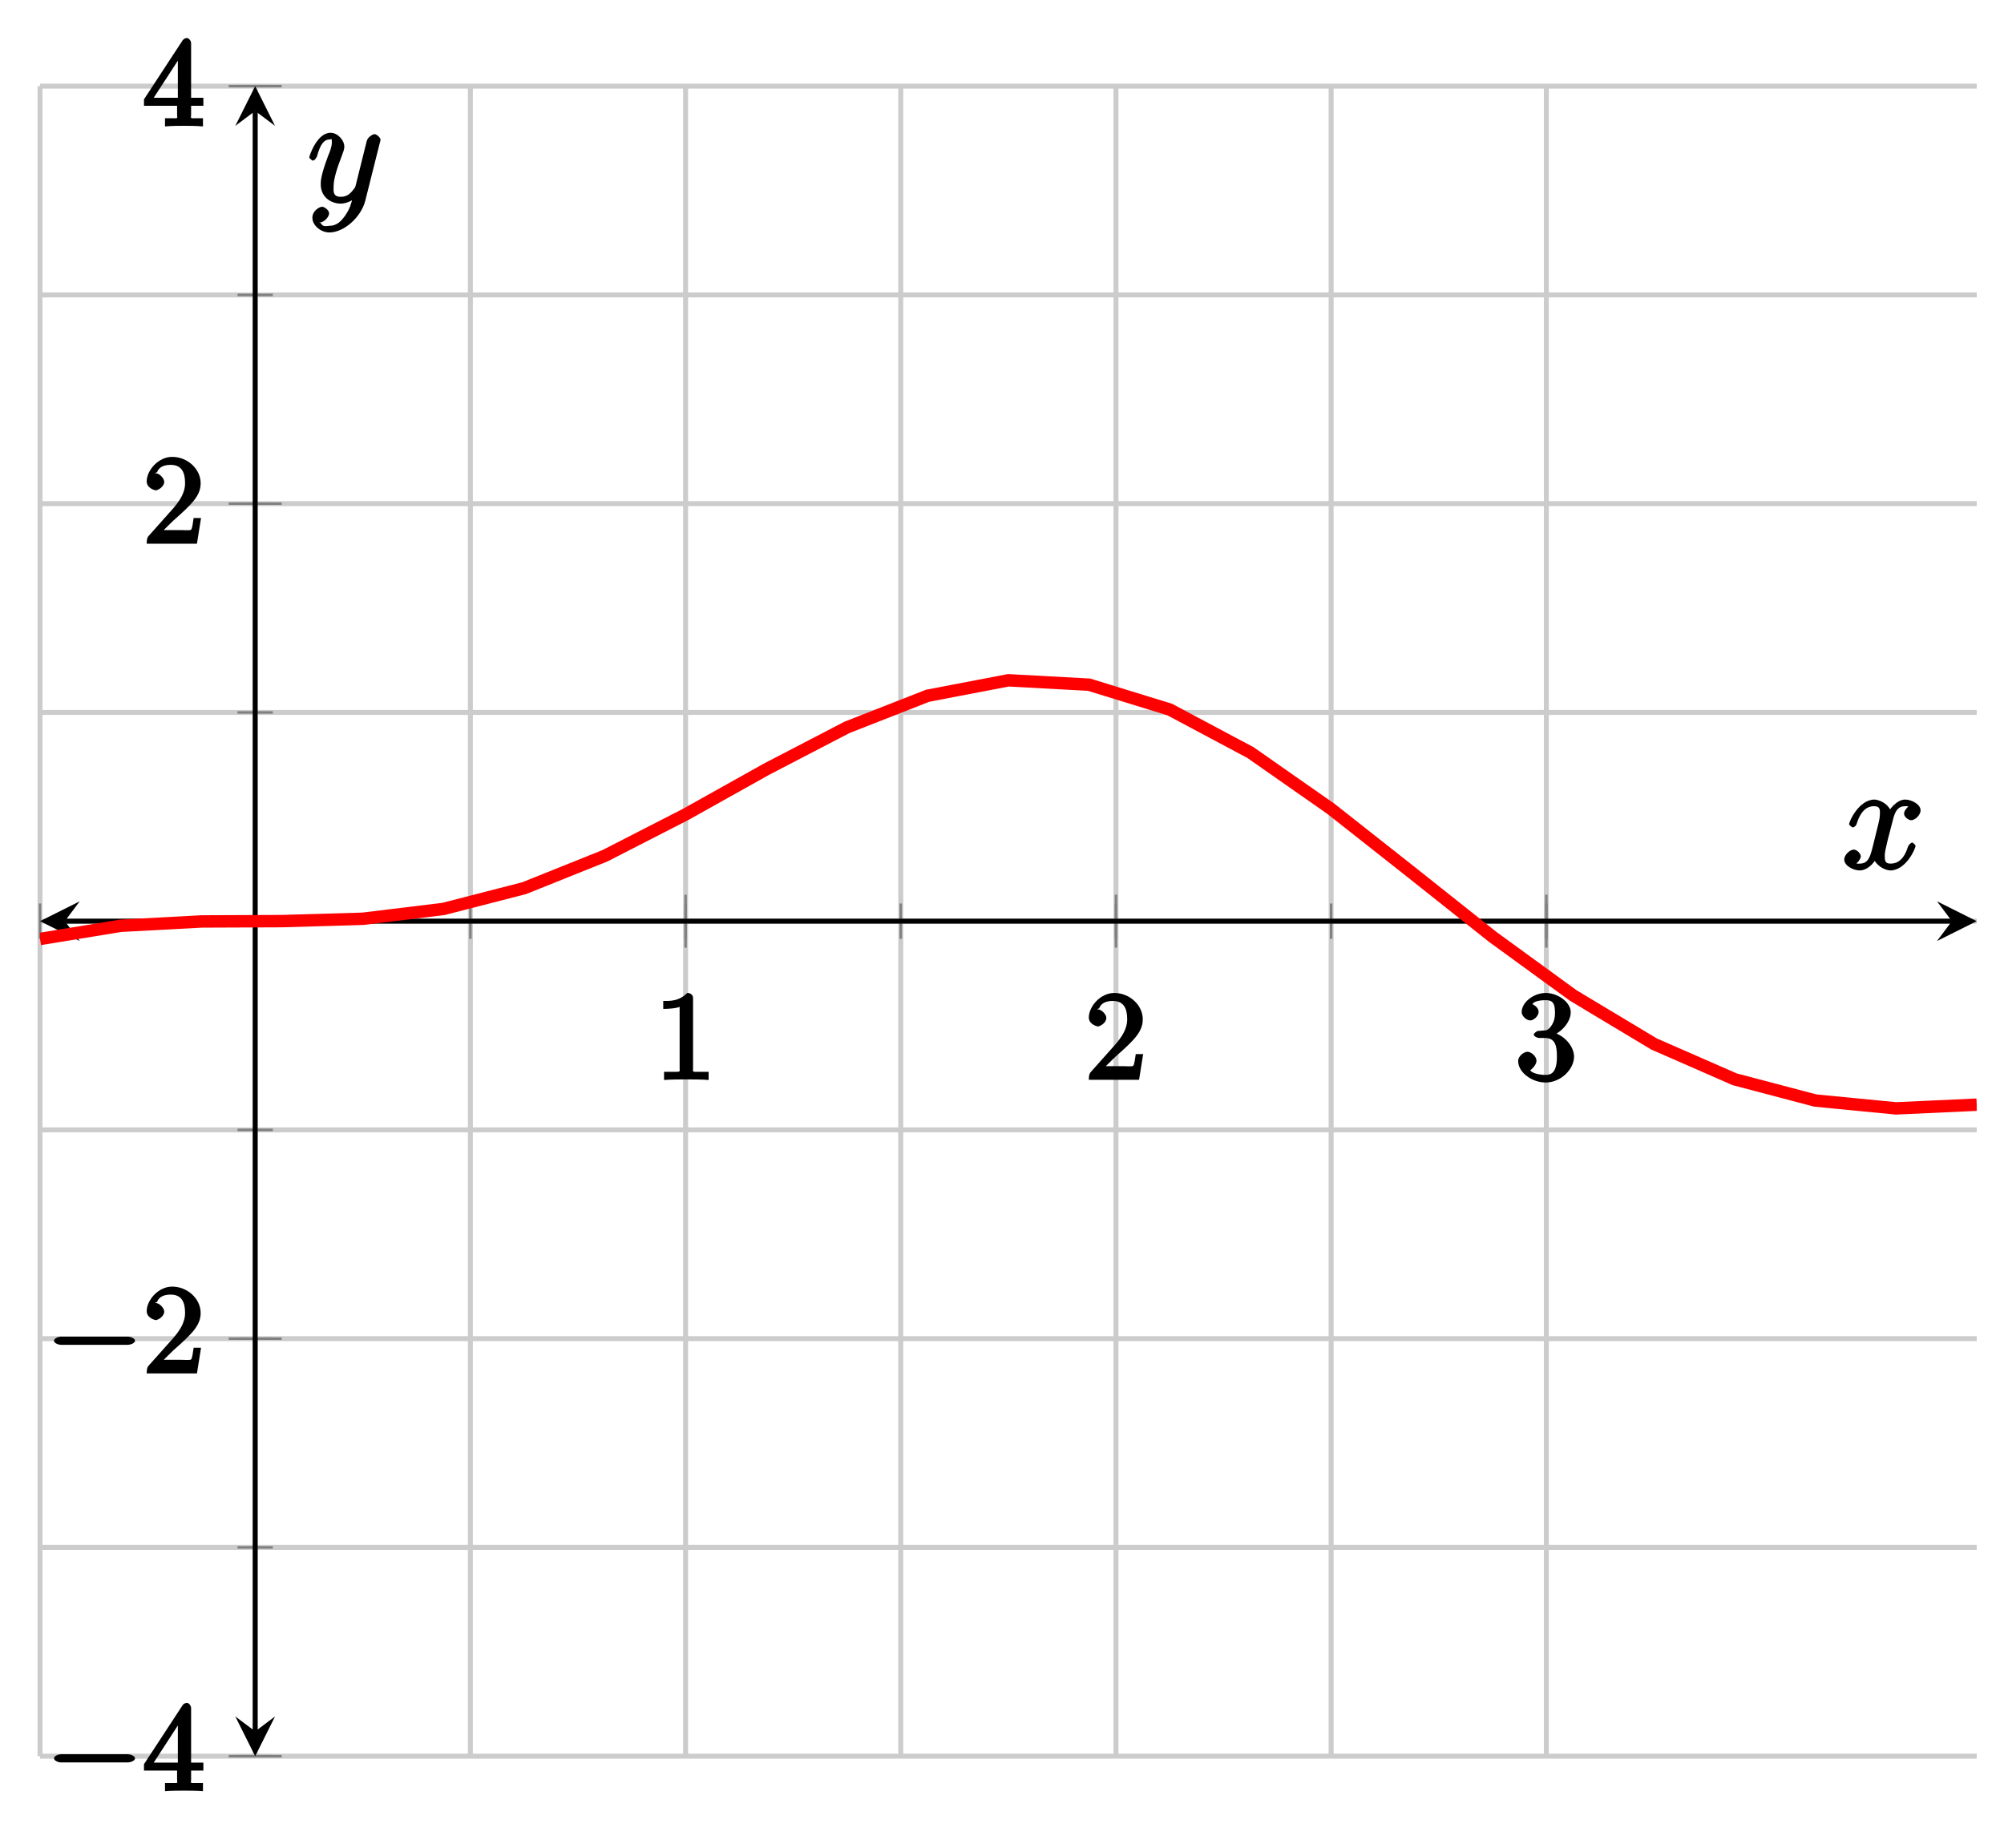
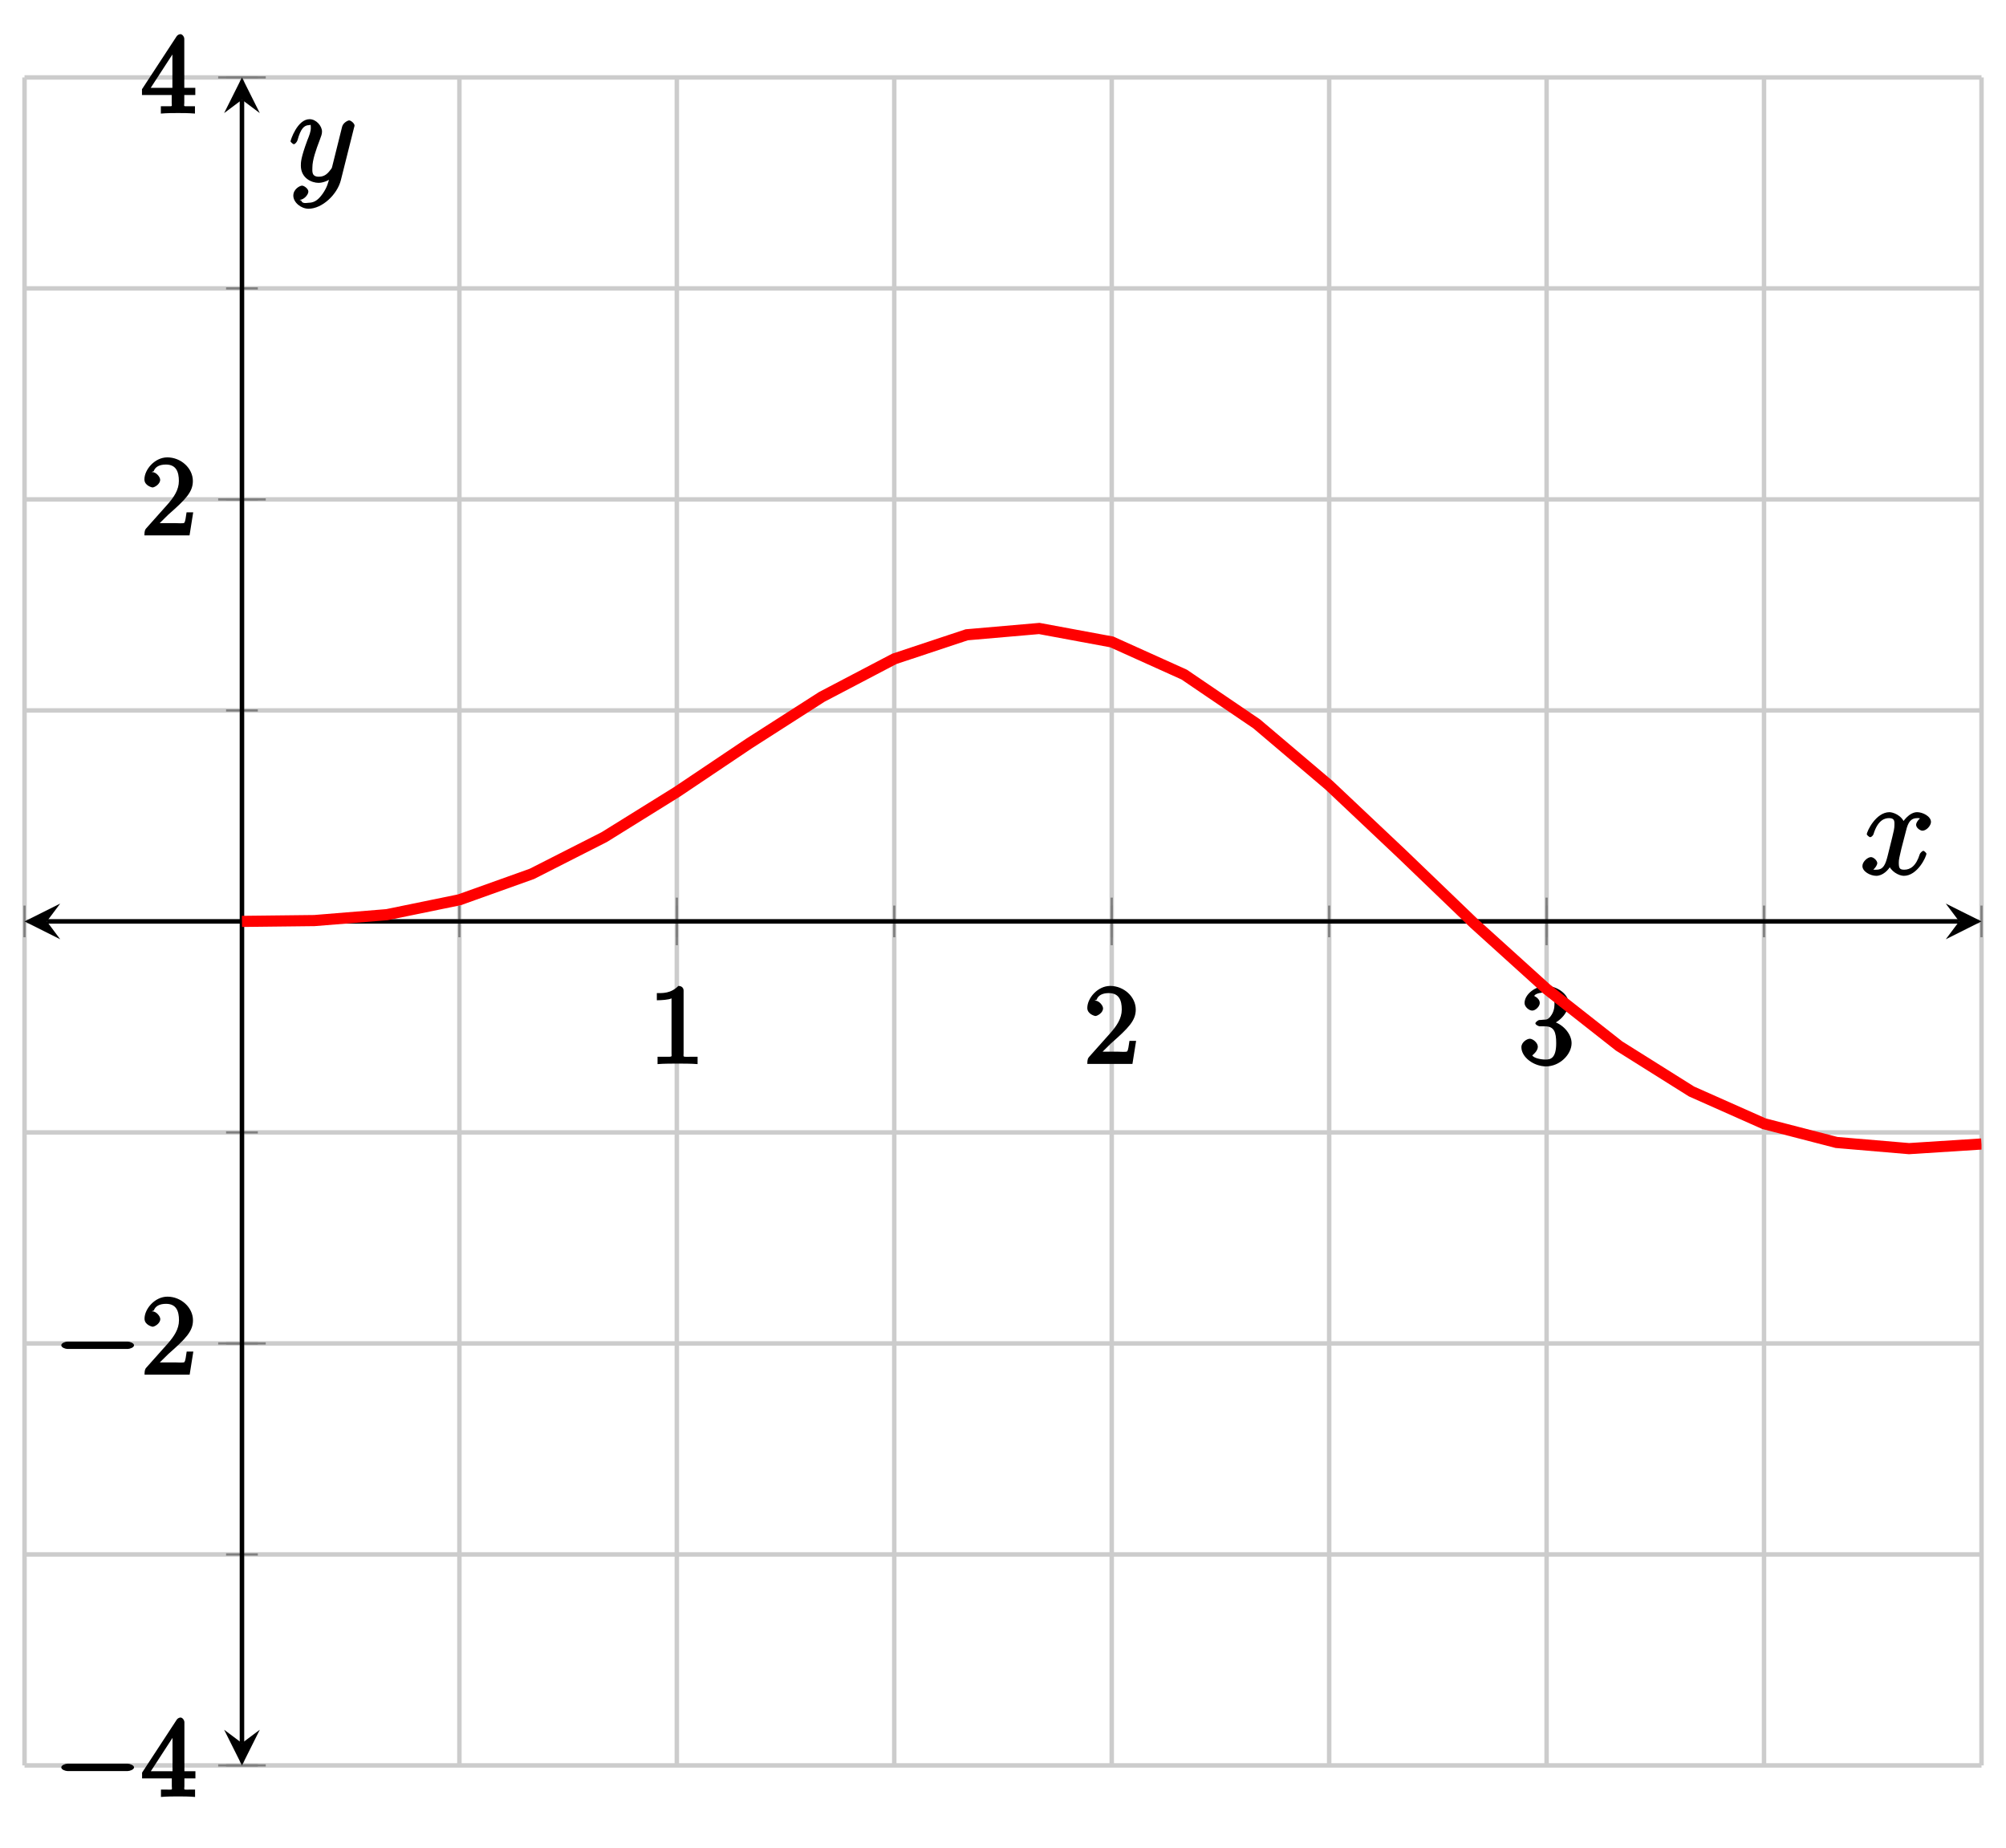
- <svg xmlns="http://www.w3.org/2000/svg" xmlns:xlink="http://www.w3.org/1999/xlink" width="160.81pt" height="148.3pt" viewBox="0 0 160.81 148.3" version="1.1">
+ <svg xmlns="http://www.w3.org/2000/svg" xmlns:xlink="http://www.w3.org/1999/xlink" width="179.22pt" height="165.05pt" viewBox="0 0 179.22 165.05" version="1.1">
  <defs>
    <g>
      <symbol overflow="visible" id="glyph0-0">
        <path style="stroke:none;" d="" />
      </symbol>
      <symbol overflow="visible" id="glyph0-1">
        <path style="stroke:none;" d="M 3.094 -6.547 C 3.094 -6.781 2.938 -6.969 2.625 -6.969 C 1.953 -6.281 1.203 -6.328 0.703 -6.328 L 0.703 -5.688 C 1.094 -5.688 1.797 -5.734 2.016 -5.859 L 2.016 -0.953 C 2.016 -0.594 2.156 -0.641 1.266 -0.641 L 0.766 -0.641 L 0.766 0.016 C 1.297 -0.031 2.156 -0.031 2.562 -0.031 C 2.953 -0.031 3.828 -0.031 4.344 0.016 L 4.344 -0.641 L 3.859 -0.641 C 2.953 -0.641 3.094 -0.578 3.094 -0.953 Z M 3.094 -6.547 " />
      </symbol>
      <symbol overflow="visible" id="glyph0-2">
        <path style="stroke:none;" d="M 1.391 -0.812 L 2.438 -1.844 C 4 -3.219 4.641 -3.875 4.641 -4.859 C 4.641 -6 3.578 -6.969 2.359 -6.969 C 1.234 -6.969 0.312 -5.875 0.312 -5 C 0.312 -4.438 1 -4.281 1.031 -4.281 C 1.203 -4.281 1.719 -4.562 1.719 -4.969 C 1.719 -5.219 1.359 -5.656 1.016 -5.656 C 0.938 -5.656 0.922 -5.656 1.141 -5.734 C 1.281 -6.125 1.656 -6.328 2.234 -6.328 C 3.141 -6.328 3.391 -5.688 3.391 -4.859 C 3.391 -4.062 2.938 -3.406 2.391 -2.781 L 0.484 -0.641 C 0.375 -0.531 0.312 -0.406 0.312 0 L 4.344 0 L 4.672 -2.062 L 4.078 -2.062 C 4 -1.594 3.984 -1.281 3.875 -1.125 C 3.812 -1.047 3.281 -1.094 3.062 -1.094 L 1.266 -1.094 Z M 1.391 -0.812 " />
      </symbol>
      <symbol overflow="visible" id="glyph0-3">
        <path style="stroke:none;" d="M 2.891 -3.516 C 3.703 -3.781 4.453 -4.641 4.453 -5.422 C 4.453 -6.234 3.406 -6.969 2.453 -6.969 C 1.453 -6.969 0.516 -6.203 0.516 -5.438 C 0.516 -5.109 0.906 -4.766 1.203 -4.766 C 1.5 -4.766 1.875 -5.141 1.875 -5.438 C 1.875 -5.938 1.234 -6.094 1.391 -6.094 C 1.516 -6.312 2.047 -6.391 2.406 -6.391 C 2.828 -6.391 3.188 -6.328 3.188 -5.438 C 3.188 -5.312 3.219 -4.859 2.953 -4.422 C 2.656 -3.938 2.453 -3.953 2.203 -3.953 C 2.125 -3.938 1.891 -3.922 1.812 -3.922 C 1.734 -3.906 1.484 -3.734 1.484 -3.625 C 1.484 -3.516 1.734 -3.359 1.906 -3.359 L 2.344 -3.359 C 3.156 -3.359 3.344 -2.844 3.344 -1.859 C 3.344 -0.516 2.844 -0.391 2.406 -0.391 C 1.969 -0.391 1.344 -0.516 1.203 -0.766 C 1.219 -0.766 1.703 -1.141 1.703 -1.531 C 1.703 -1.891 1.266 -2.25 0.984 -2.25 C 0.734 -2.25 0.234 -1.938 0.234 -1.5 C 0.234 -0.594 1.344 0.219 2.438 0.219 C 3.656 0.219 4.719 -0.844 4.719 -1.859 C 4.719 -2.688 3.922 -3.625 2.891 -3.844 Z M 2.891 -3.516 " />
      </symbol>
      <symbol overflow="visible" id="glyph0-4">
        <path style="stroke:none;" d="M 2.75 -1.797 L 2.75 -0.938 C 2.75 -0.578 2.906 -0.641 2.172 -0.641 L 1.781 -0.641 L 1.781 0.016 C 2.375 -0.031 2.891 -0.031 3.312 -0.031 C 3.734 -0.031 4.25 -0.031 4.828 0.016 L 4.828 -0.641 L 4.453 -0.641 C 3.719 -0.641 3.875 -0.578 3.875 -0.938 L 3.875 -1.641 L 4.859 -1.641 L 4.859 -2.281 L 3.875 -2.281 L 3.875 -6.656 C 3.875 -6.844 3.703 -7.078 3.531 -7.078 C 3.453 -7.078 3.297 -7.031 3.203 -6.906 L 0.094 -2.156 L 0.094 -1.641 L 2.75 -1.641 Z M 2.984 -2.281 L 0.875 -2.281 L 3.109 -5.719 L 2.812 -5.828 L 2.812 -2.281 Z M 2.984 -2.281 " />
      </symbol>
      <symbol overflow="visible" id="glyph1-0">
        <path style="stroke:none;" d="" />
      </symbol>
      <symbol overflow="visible" id="glyph1-1">
        <path style="stroke:none;" d="M 6.562 -2.297 C 6.734 -2.297 7.125 -2.422 7.125 -2.625 C 7.125 -2.828 6.734 -2.953 6.562 -2.953 L 1.172 -2.953 C 1 -2.953 0.625 -2.828 0.625 -2.625 C 0.625 -2.422 1 -2.297 1.172 -2.297 Z M 6.562 -2.297 " />
      </symbol>
      <symbol overflow="visible" id="glyph2-0">
        <path style="stroke:none;" d="" />
      </symbol>
      <symbol overflow="visible" id="glyph2-1">
        <path style="stroke:none;" d="M 5.672 -5.172 C 5.281 -5.109 4.969 -4.656 4.969 -4.438 C 4.969 -4.141 5.359 -3.906 5.531 -3.906 C 5.891 -3.906 6.297 -4.359 6.297 -4.688 C 6.297 -5.188 5.562 -5.562 5.062 -5.562 C 4.344 -5.562 3.766 -4.703 3.656 -4.469 L 3.984 -4.469 C 3.703 -5.359 2.812 -5.562 2.594 -5.562 C 1.375 -5.562 0.562 -3.844 0.562 -3.578 C 0.562 -3.531 0.781 -3.328 0.859 -3.328 C 0.953 -3.328 1.094 -3.438 1.156 -3.578 C 1.562 -4.922 2.219 -5.031 2.562 -5.031 C 3.094 -5.031 3.031 -4.672 3.031 -4.391 C 3.031 -4.125 2.969 -3.844 2.828 -3.281 L 2.422 -1.641 C 2.234 -0.922 2.062 -0.422 1.422 -0.422 C 1.359 -0.422 1.172 -0.375 0.922 -0.531 L 0.812 -0.281 C 1.25 -0.359 1.5 -0.859 1.5 -1 C 1.5 -1.25 1.156 -1.547 0.938 -1.547 C 0.641 -1.547 0.172 -1.141 0.172 -0.75 C 0.172 -0.25 0.891 0.125 1.406 0.125 C 1.984 0.125 2.5 -0.375 2.75 -0.859 L 2.469 -0.969 C 2.672 -0.266 3.438 0.125 3.875 0.125 C 5.094 0.125 5.891 -1.594 5.891 -1.859 C 5.891 -1.906 5.688 -2.109 5.625 -2.109 C 5.516 -2.109 5.328 -1.906 5.297 -1.812 C 4.969 -0.75 4.453 -0.422 3.906 -0.422 C 3.484 -0.422 3.422 -0.578 3.422 -1.062 C 3.422 -1.328 3.469 -1.516 3.656 -2.312 L 4.078 -3.938 C 4.25 -4.656 4.5 -5.031 5.062 -5.031 C 5.078 -5.031 5.297 -5.062 5.547 -4.906 Z M 5.672 -5.172 " />
      </symbol>
      <symbol overflow="visible" id="glyph2-2">
        <path style="stroke:none;" d="M 3.031 1.094 C 2.703 1.547 2.359 1.906 1.766 1.906 C 1.625 1.906 1.203 2.031 1.109 1.703 C 0.906 1.641 0.969 1.641 0.984 1.641 C 1.344 1.641 1.75 1.188 1.75 0.906 C 1.75 0.641 1.359 0.375 1.188 0.375 C 0.984 0.375 0.406 0.688 0.406 1.266 C 0.406 1.875 1.094 2.438 1.766 2.438 C 2.969 2.438 4.328 1.188 4.656 -0.125 L 5.828 -4.797 C 5.844 -4.859 5.875 -4.922 5.875 -5 C 5.875 -5.172 5.562 -5.453 5.391 -5.453 C 5.281 -5.453 4.859 -5.25 4.766 -4.891 L 3.891 -1.375 C 3.828 -1.156 3.875 -1.25 3.781 -1.109 C 3.531 -0.781 3.266 -0.422 2.688 -0.422 C 2.016 -0.422 2.109 -0.922 2.109 -1.25 C 2.109 -1.922 2.438 -2.844 2.766 -3.703 C 2.891 -4.047 2.969 -4.219 2.969 -4.453 C 2.969 -4.953 2.453 -5.562 1.859 -5.562 C 0.766 -5.562 0.156 -3.688 0.156 -3.578 C 0.156 -3.531 0.375 -3.328 0.453 -3.328 C 0.562 -3.328 0.734 -3.531 0.781 -3.688 C 1.062 -4.703 1.359 -5.031 1.828 -5.031 C 1.938 -5.031 1.969 -5.172 1.969 -4.781 C 1.969 -4.469 1.844 -4.125 1.656 -3.672 C 1.078 -2.109 1.078 -1.703 1.078 -1.422 C 1.078 -0.281 2.062 0.125 2.656 0.125 C 3 0.125 3.531 -0.031 3.844 -0.344 L 3.688 -0.516 C 3.516 0.141 3.438 0.5 3.031 1.094 Z M 3.031 1.094 " />
      </symbol>
    </g>
    <clipPath id="clip1">
-       <path d="M 3.211 40 L 158.621 40 L 158.621 104 L 3.211 104 Z M 3.211 40 " />
+       <path d="M 7 42 L 177.031 42 L 177.031 117 L 7 117 Z M 7 42 " />
    </clipPath>
  </defs>
  <g id="surface1">
-     <path style="fill:none;stroke-width:0.399;stroke-linecap:butt;stroke-linejoin:miter;stroke:rgb(79.999%,79.999%,79.999%);stroke-opacity:1;stroke-miterlimit:10;" d="M 0.001 -0.001 L 0.001 134.046 M 17.267 -0.001 L 17.267 134.046 M 34.536 -0.001 L 34.536 134.046 M 51.806 -0.001 L 51.806 134.046 M 69.071 -0.001 L 69.071 134.046 M 86.341 -0.001 L 86.341 134.046 M 103.606 -0.001 L 103.606 134.046 M 120.876 -0.001 L 120.876 134.046 " transform="matrix(1,0,0,-1,3.21,140.96)" />
-     <path style="fill:none;stroke-width:0.399;stroke-linecap:butt;stroke-linejoin:miter;stroke:rgb(79.999%,79.999%,79.999%);stroke-opacity:1;stroke-miterlimit:10;" d="M 0.001 -0.001 L 155.411 -0.001 M 0.001 16.757 L 155.411 16.757 M 0.001 33.511 L 155.411 33.511 M 0.001 50.269 L 155.411 50.269 M 0.001 67.022 L 155.411 67.022 M 0.001 83.776 L 155.411 83.776 M 0.001 100.534 L 155.411 100.534 M 0.001 117.288 L 155.411 117.288 M 0.001 134.046 L 155.411 134.046 " transform="matrix(1,0,0,-1,3.21,140.96)" />
-     <path style="fill:none;stroke-width:0.199;stroke-linecap:butt;stroke-linejoin:miter;stroke:rgb(50%,50%,50%);stroke-opacity:1;stroke-miterlimit:10;" d="M 0.001 65.605 L 0.001 68.44 M 17.267 65.605 L 17.267 68.44 M 34.536 65.605 L 34.536 68.44 M 51.806 65.605 L 51.806 68.44 M 69.071 65.605 L 69.071 68.44 M 86.341 65.605 L 86.341 68.44 M 103.606 65.605 L 103.606 68.44 M 120.876 65.605 L 120.876 68.44 " transform="matrix(1,0,0,-1,3.21,140.96)" />
-     <path style="fill:none;stroke-width:0.199;stroke-linecap:butt;stroke-linejoin:miter;stroke:rgb(50%,50%,50%);stroke-opacity:1;stroke-miterlimit:10;" d="M 51.806 64.897 L 51.806 69.147 M 86.341 64.897 L 86.341 69.147 M 120.876 64.897 L 120.876 69.147 " transform="matrix(1,0,0,-1,3.21,140.96)" />
-     <path style="fill:none;stroke-width:0.199;stroke-linecap:butt;stroke-linejoin:miter;stroke:rgb(50%,50%,50%);stroke-opacity:1;stroke-miterlimit:10;" d="M 15.849 -0.001 L 18.685 -0.001 M 15.849 16.757 L 18.685 16.757 M 15.849 33.511 L 18.685 33.511 M 15.849 50.269 L 18.685 50.269 M 15.849 67.022 L 18.685 67.022 M 15.849 83.776 L 18.685 83.776 M 15.849 100.534 L 18.685 100.534 M 15.849 117.288 L 18.685 117.288 M 15.849 134.046 L 18.685 134.046 " transform="matrix(1,0,0,-1,3.21,140.96)" />
-     <path style="fill:none;stroke-width:0.199;stroke-linecap:butt;stroke-linejoin:miter;stroke:rgb(50%,50%,50%);stroke-opacity:1;stroke-miterlimit:10;" d="M 15.142 -0.001 L 19.395 -0.001 M 15.142 33.511 L 19.395 33.511 M 15.142 100.534 L 19.395 100.534 M 15.142 134.046 L 19.395 134.046 " transform="matrix(1,0,0,-1,3.21,140.96)" />
-     <path style="fill:none;stroke-width:0.399;stroke-linecap:butt;stroke-linejoin:miter;stroke:rgb(0%,0%,0%);stroke-opacity:1;stroke-miterlimit:10;" d="M 1.993 67.022 L 153.419 67.022 " transform="matrix(1,0,0,-1,3.21,140.96)" />
-     <path style=" stroke:none;fill-rule:nonzero;fill:rgb(0%,0%,0%);fill-opacity:1;" d="M 3.211 73.938 L 6.398 75.531 L 5.203 73.938 L 6.398 72.344 " />
-     <path style=" stroke:none;fill-rule:nonzero;fill:rgb(0%,0%,0%);fill-opacity:1;" d="M 158.621 73.938 L 155.434 72.344 L 156.629 73.938 L 155.434 75.531 " />
-     <path style="fill:none;stroke-width:0.399;stroke-linecap:butt;stroke-linejoin:miter;stroke:rgb(0%,0%,0%);stroke-opacity:1;stroke-miterlimit:10;" d="M 17.267 1.991 L 17.267 132.054 " transform="matrix(1,0,0,-1,3.21,140.96)" />
-     <path style=" stroke:none;fill-rule:nonzero;fill:rgb(0%,0%,0%);fill-opacity:1;" d="M 20.477 140.961 L 22.07 137.773 L 20.477 138.969 L 18.883 137.773 " />
-     <path style=" stroke:none;fill-rule:nonzero;fill:rgb(0%,0%,0%);fill-opacity:1;" d="M 20.477 6.914 L 18.883 10.102 L 20.477 8.906 L 22.07 10.102 " />
+     <path style="fill:none;stroke-width:0.399;stroke-linecap:butt;stroke-linejoin:miter;stroke:rgb(79.999%,79.999%,79.999%);stroke-opacity:1;stroke-miterlimit:10;" d="M 0.001 0.001 L 0.001 150.802 M 19.427 0.001 L 19.427 150.802 M 38.853 0.001 L 38.853 150.802 M 58.279 0.001 L 58.279 150.802 M 77.705 0.001 L 77.705 150.802 M 97.134 0.001 L 97.134 150.802 M 116.56 0.001 L 116.56 150.802 M 135.986 0.001 L 135.986 150.802 M 155.412 0.001 L 155.412 150.802 M 174.841 0.001 L 174.841 150.802 " transform="matrix(1,0,0,-1,2.19,157.72)" />
+     <path style="fill:none;stroke-width:0.399;stroke-linecap:butt;stroke-linejoin:miter;stroke:rgb(79.999%,79.999%,79.999%);stroke-opacity:1;stroke-miterlimit:10;" d="M 0.001 0.001 L 174.841 0.001 M 0.001 18.849 L 174.841 18.849 M 0.001 37.7 L 174.841 37.7 M 0.001 56.552 L 174.841 56.552 M 0.001 75.404 L 174.841 75.404 M 0.001 94.251 L 174.841 94.251 M 0.001 113.103 L 174.841 113.103 M 0.001 131.954 L 174.841 131.954 M 0.001 150.802 L 174.841 150.802 " transform="matrix(1,0,0,-1,2.19,157.72)" />
+     <path style="fill:none;stroke-width:0.199;stroke-linecap:butt;stroke-linejoin:miter;stroke:rgb(50%,50%,50%);stroke-opacity:1;stroke-miterlimit:10;" d="M 0.001 73.986 L 0.001 76.818 M 19.427 73.986 L 19.427 76.818 M 38.853 73.986 L 38.853 76.818 M 58.279 73.986 L 58.279 76.818 M 77.705 73.986 L 77.705 76.818 M 97.134 73.986 L 97.134 76.818 M 116.56 73.986 L 116.56 76.818 M 135.986 73.986 L 135.986 76.818 M 155.412 73.986 L 155.412 76.818 M 174.841 73.986 L 174.841 76.818 " transform="matrix(1,0,0,-1,2.19,157.72)" />
+     <path style="fill:none;stroke-width:0.199;stroke-linecap:butt;stroke-linejoin:miter;stroke:rgb(50%,50%,50%);stroke-opacity:1;stroke-miterlimit:10;" d="M 58.279 73.275 L 58.279 77.529 M 97.134 73.275 L 97.134 77.529 M 135.986 73.275 L 135.986 77.529 " transform="matrix(1,0,0,-1,2.19,157.72)" />
+     <path style="fill:none;stroke-width:0.199;stroke-linecap:butt;stroke-linejoin:miter;stroke:rgb(50%,50%,50%);stroke-opacity:1;stroke-miterlimit:10;" d="M 18.009 0.001 L 20.845 0.001 M 18.009 18.849 L 20.845 18.849 M 18.009 37.7 L 20.845 37.7 M 18.009 56.552 L 20.845 56.552 M 18.009 75.404 L 20.845 75.404 M 18.009 94.251 L 20.845 94.251 M 18.009 113.103 L 20.845 113.103 M 18.009 131.954 L 20.845 131.954 M 18.009 150.802 L 20.845 150.802 " transform="matrix(1,0,0,-1,2.19,157.72)" />
+     <path style="fill:none;stroke-width:0.199;stroke-linecap:butt;stroke-linejoin:miter;stroke:rgb(50%,50%,50%);stroke-opacity:1;stroke-miterlimit:10;" d="M 17.302 0.001 L 21.552 0.001 M 17.302 37.7 L 21.552 37.7 M 17.302 113.103 L 21.552 113.103 M 17.302 150.802 L 21.552 150.802 " transform="matrix(1,0,0,-1,2.19,157.72)" />
+     <path style="fill:none;stroke-width:0.399;stroke-linecap:butt;stroke-linejoin:miter;stroke:rgb(0%,0%,0%);stroke-opacity:1;stroke-miterlimit:10;" d="M 1.994 75.404 L 172.845 75.404 " transform="matrix(1,0,0,-1,2.19,157.72)" />
+     <path style=" stroke:none;fill-rule:nonzero;fill:rgb(0%,0%,0%);fill-opacity:1;" d="M 2.191 82.316 L 5.379 83.914 L 4.184 82.316 L 5.379 80.723 " />
+     <path style=" stroke:none;fill-rule:nonzero;fill:rgb(0%,0%,0%);fill-opacity:1;" d="M 177.031 82.316 L 173.84 80.723 L 175.035 82.316 L 173.84 83.914 " />
+     <path style="fill:none;stroke-width:0.399;stroke-linecap:butt;stroke-linejoin:miter;stroke:rgb(0%,0%,0%);stroke-opacity:1;stroke-miterlimit:10;" d="M 19.427 1.993 L 19.427 148.81 " transform="matrix(1,0,0,-1,2.19,157.72)" />
+     <path style=" stroke:none;fill-rule:nonzero;fill:rgb(0%,0%,0%);fill-opacity:1;" d="M 21.617 157.719 L 23.211 154.531 L 21.617 155.727 L 20.023 154.531 " />
+     <path style=" stroke:none;fill-rule:nonzero;fill:rgb(0%,0%,0%);fill-opacity:1;" d="M 21.617 6.918 L 20.023 10.105 L 21.617 8.91 L 23.211 10.105 " />
    <g style="fill:rgb(0%,0%,0%);fill-opacity:1;">
-       <use xlink:href="#glyph0-1" x="52.52" y="86.67" />
+       <use xlink:href="#glyph0-1" x="57.98" y="95.05" />
    </g>
    <g style="fill:rgb(0%,0%,0%);fill-opacity:1;">
-       <use xlink:href="#glyph0-2" x="87.06" y="86.67" />
+       <use xlink:href="#glyph0-2" x="96.83" y="95.05" />
    </g>
    <g style="fill:rgb(0%,0%,0%);fill-opacity:1;">
-       <use xlink:href="#glyph0-3" x="121.59" y="86.67" />
+       <use xlink:href="#glyph0-3" x="135.69" y="95.05" />
    </g>
    <g style="fill:rgb(0%,0%,0%);fill-opacity:1;">
-       <use xlink:href="#glyph1-1" x="3.71" y="143.76" />
+       <use xlink:href="#glyph1-1" x="4.85" y="160.52" />
    </g>
    <g style="fill:rgb(0%,0%,0%);fill-opacity:1;">
-       <use xlink:href="#glyph0-4" x="11.46" y="143.76" />
+       <use xlink:href="#glyph0-4" x="12.6" y="160.52" />
    </g>
    <g style="fill:rgb(0%,0%,0%);fill-opacity:1;">
-       <use xlink:href="#glyph1-1" x="3.71" y="110.24" />
+       <use xlink:href="#glyph1-1" x="4.85" y="122.81" />
    </g>
    <g style="fill:rgb(0%,0%,0%);fill-opacity:1;">
-       <use xlink:href="#glyph0-2" x="11.46" y="110.24" />
+       <use xlink:href="#glyph0-2" x="12.6" y="122.81" />
    </g>
    <g style="fill:rgb(0%,0%,0%);fill-opacity:1;">
-       <use xlink:href="#glyph0-2" x="11.46" y="43.64" />
+       <use xlink:href="#glyph0-2" x="12.59" y="47.83" />
    </g>
    <g style="fill:rgb(0%,0%,0%);fill-opacity:1;">
-       <use xlink:href="#glyph0-4" x="11.46" y="10.13" />
+       <use xlink:href="#glyph0-4" x="12.59" y="10.13" />
    </g>
    <g clip-path="url(#clip1)" clip-rule="nonzero">
-       <path style="fill:none;stroke-width:0.996;stroke-linecap:butt;stroke-linejoin:miter;stroke:rgb(100%,0%,0%);stroke-opacity:1;stroke-miterlimit:10;" d="M 0.001 65.593 L 6.474 66.651 L 12.95 66.999 L 19.427 67.026 L 25.903 67.214 L 32.376 68.003 L 38.852 69.671 L 45.329 72.269 L 51.806 75.589 L 58.278 79.21 L 64.755 82.577 L 71.231 85.116 L 77.704 86.355 L 84.181 86.003 L 90.657 84.007 L 97.134 80.554 L 103.606 76.026 L 110.083 70.917 L 116.56 65.769 L 123.032 61.058 L 129.509 57.167 L 135.985 54.331 L 142.462 52.624 L 148.935 51.995 L 155.411 52.292 " transform="matrix(1,0,0,-1,3.21,140.96)" />
+       <path style="fill:none;stroke-width:0.996;stroke-linecap:butt;stroke-linejoin:miter;stroke:rgb(100%,0%,0%);stroke-opacity:1;stroke-miterlimit:10;" d="M 19.427 75.404 L 25.904 75.478 L 32.376 76.005 L 38.853 77.333 L 45.33 79.65 L 51.802 82.939 L 58.279 86.966 L 64.755 91.314 L 71.232 95.462 L 77.705 98.857 L 84.181 101.009 L 90.658 101.572 L 97.134 100.372 L 103.607 97.454 L 110.083 93.052 L 116.56 87.56 L 123.037 81.447 L 129.509 75.224 L 135.986 69.365 L 142.462 64.271 L 148.935 60.208 L 155.412 57.329 L 161.888 55.654 L 168.365 55.103 L 174.837 55.517 " transform="matrix(1,0,0,-1,2.19,157.72)" />
    </g>
    <g style="fill:rgb(0%,0%,0%);fill-opacity:1;">
-       <use xlink:href="#glyph2-1" x="147.82" y="69.74" />
+       <use xlink:href="#glyph2-1" x="166.22" y="78.12" />
    </g>
    <g style="fill:rgb(0%,0%,0%);fill-opacity:1;">
-       <use xlink:href="#glyph2-2" x="24.66" y="16.22" />
+       <use xlink:href="#glyph2-2" x="25.8" y="16.21" />
    </g>
  </g>
</svg>
